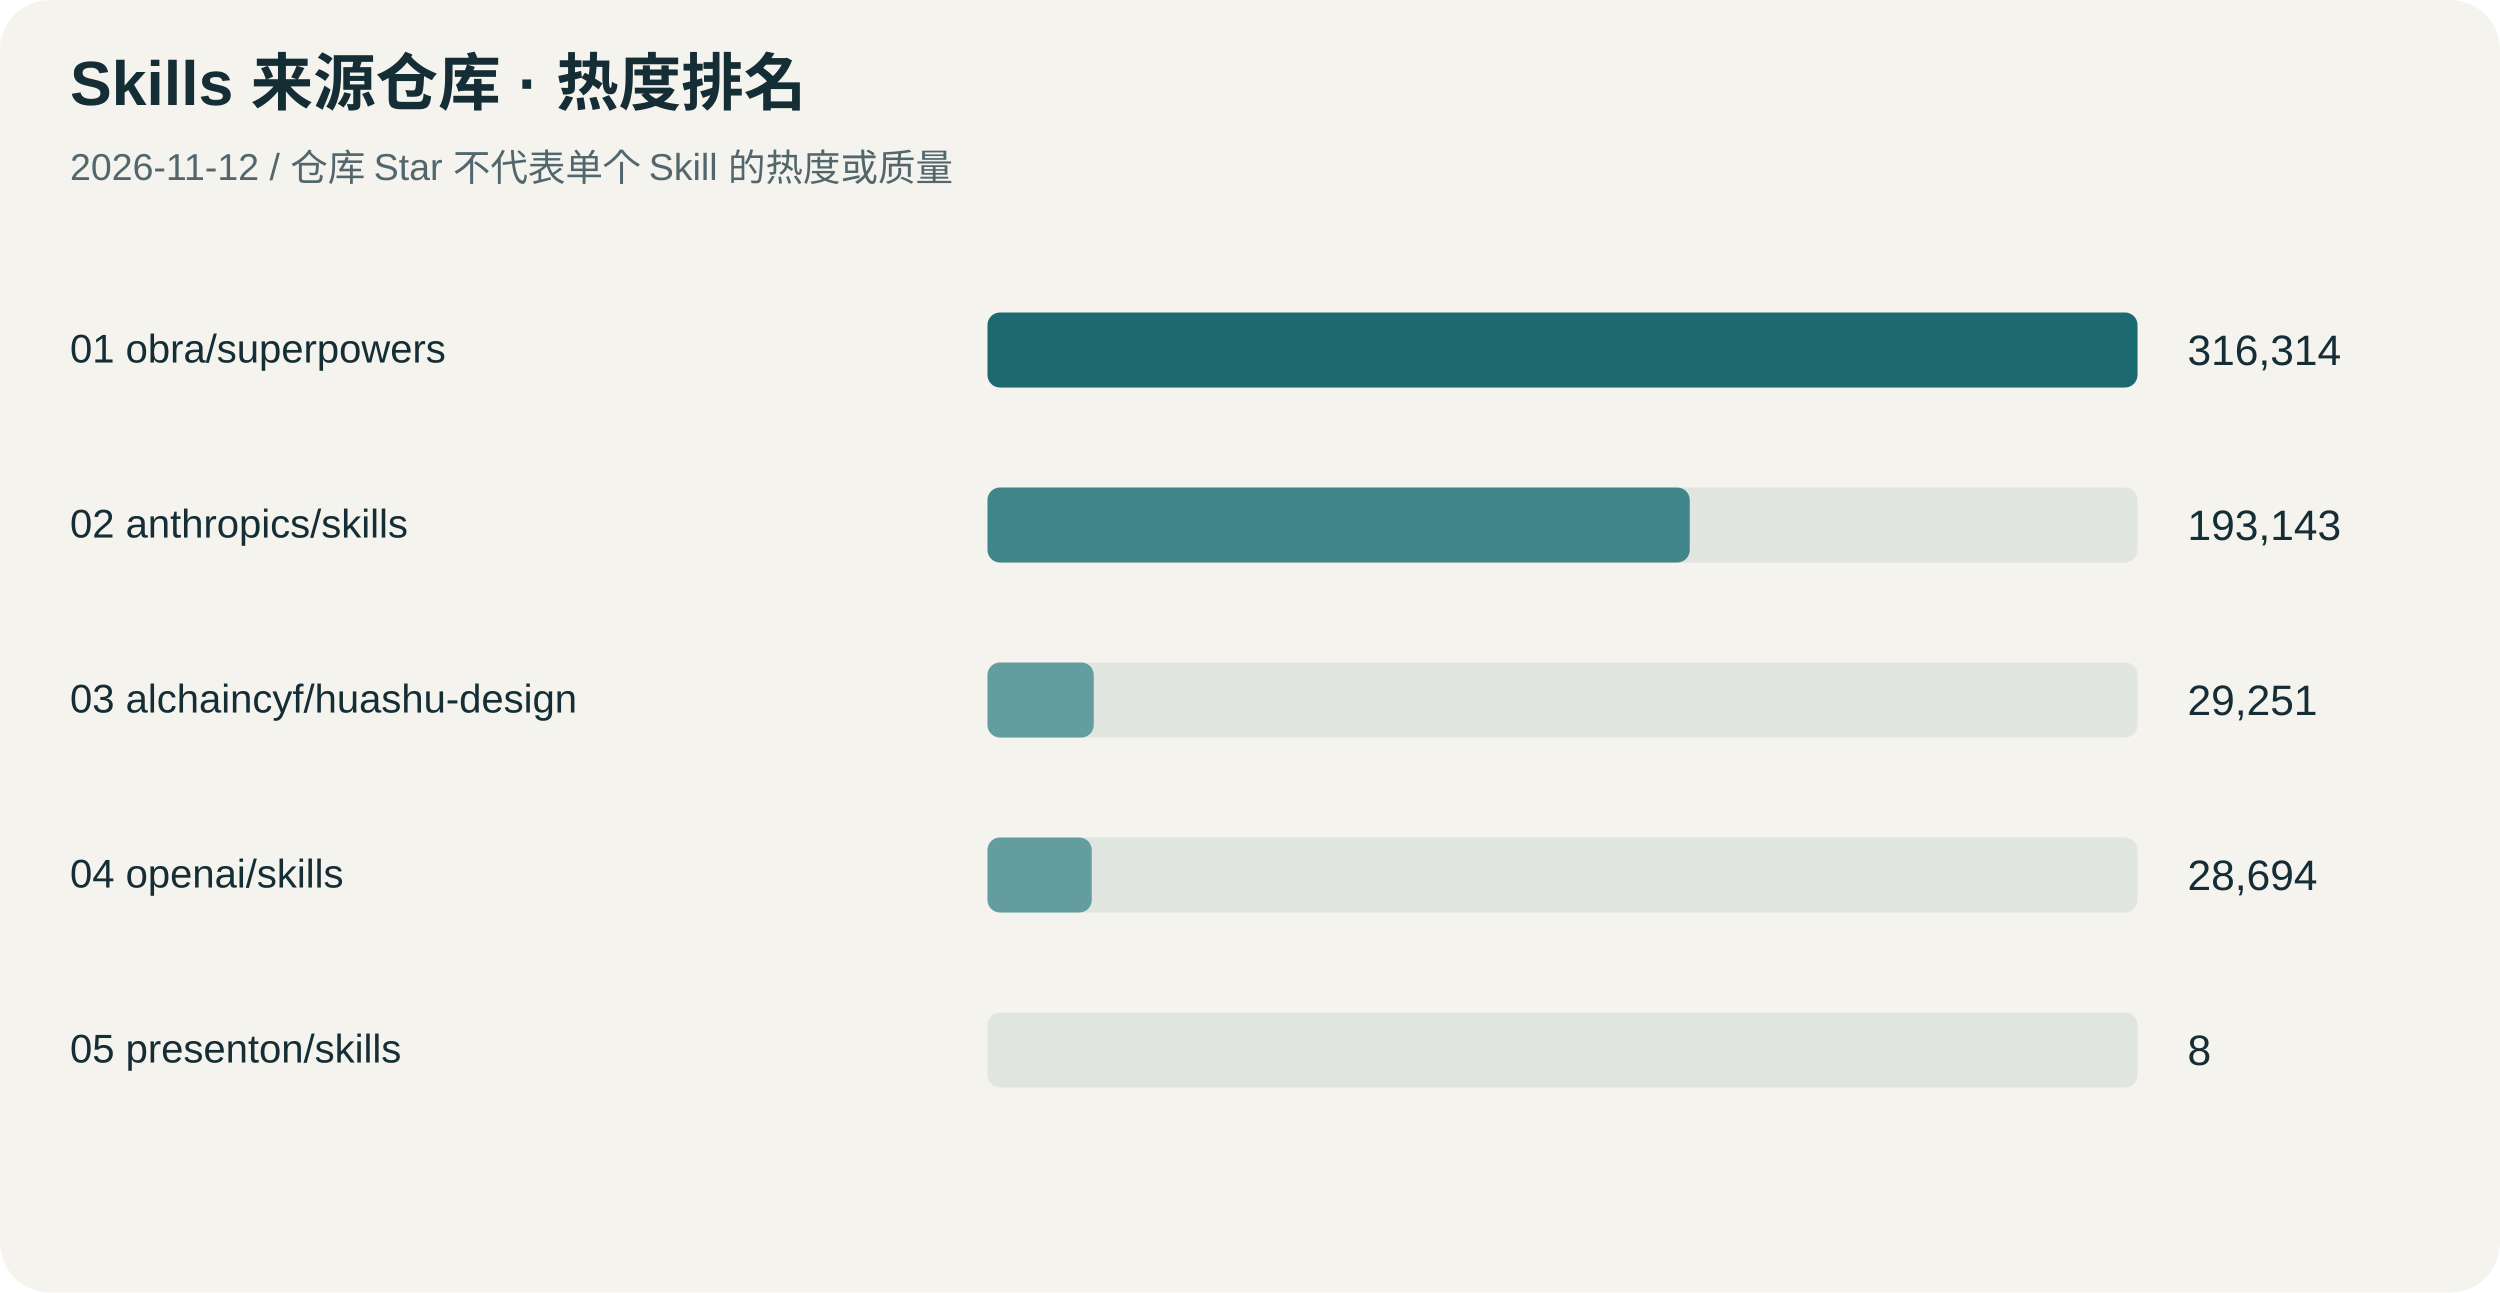
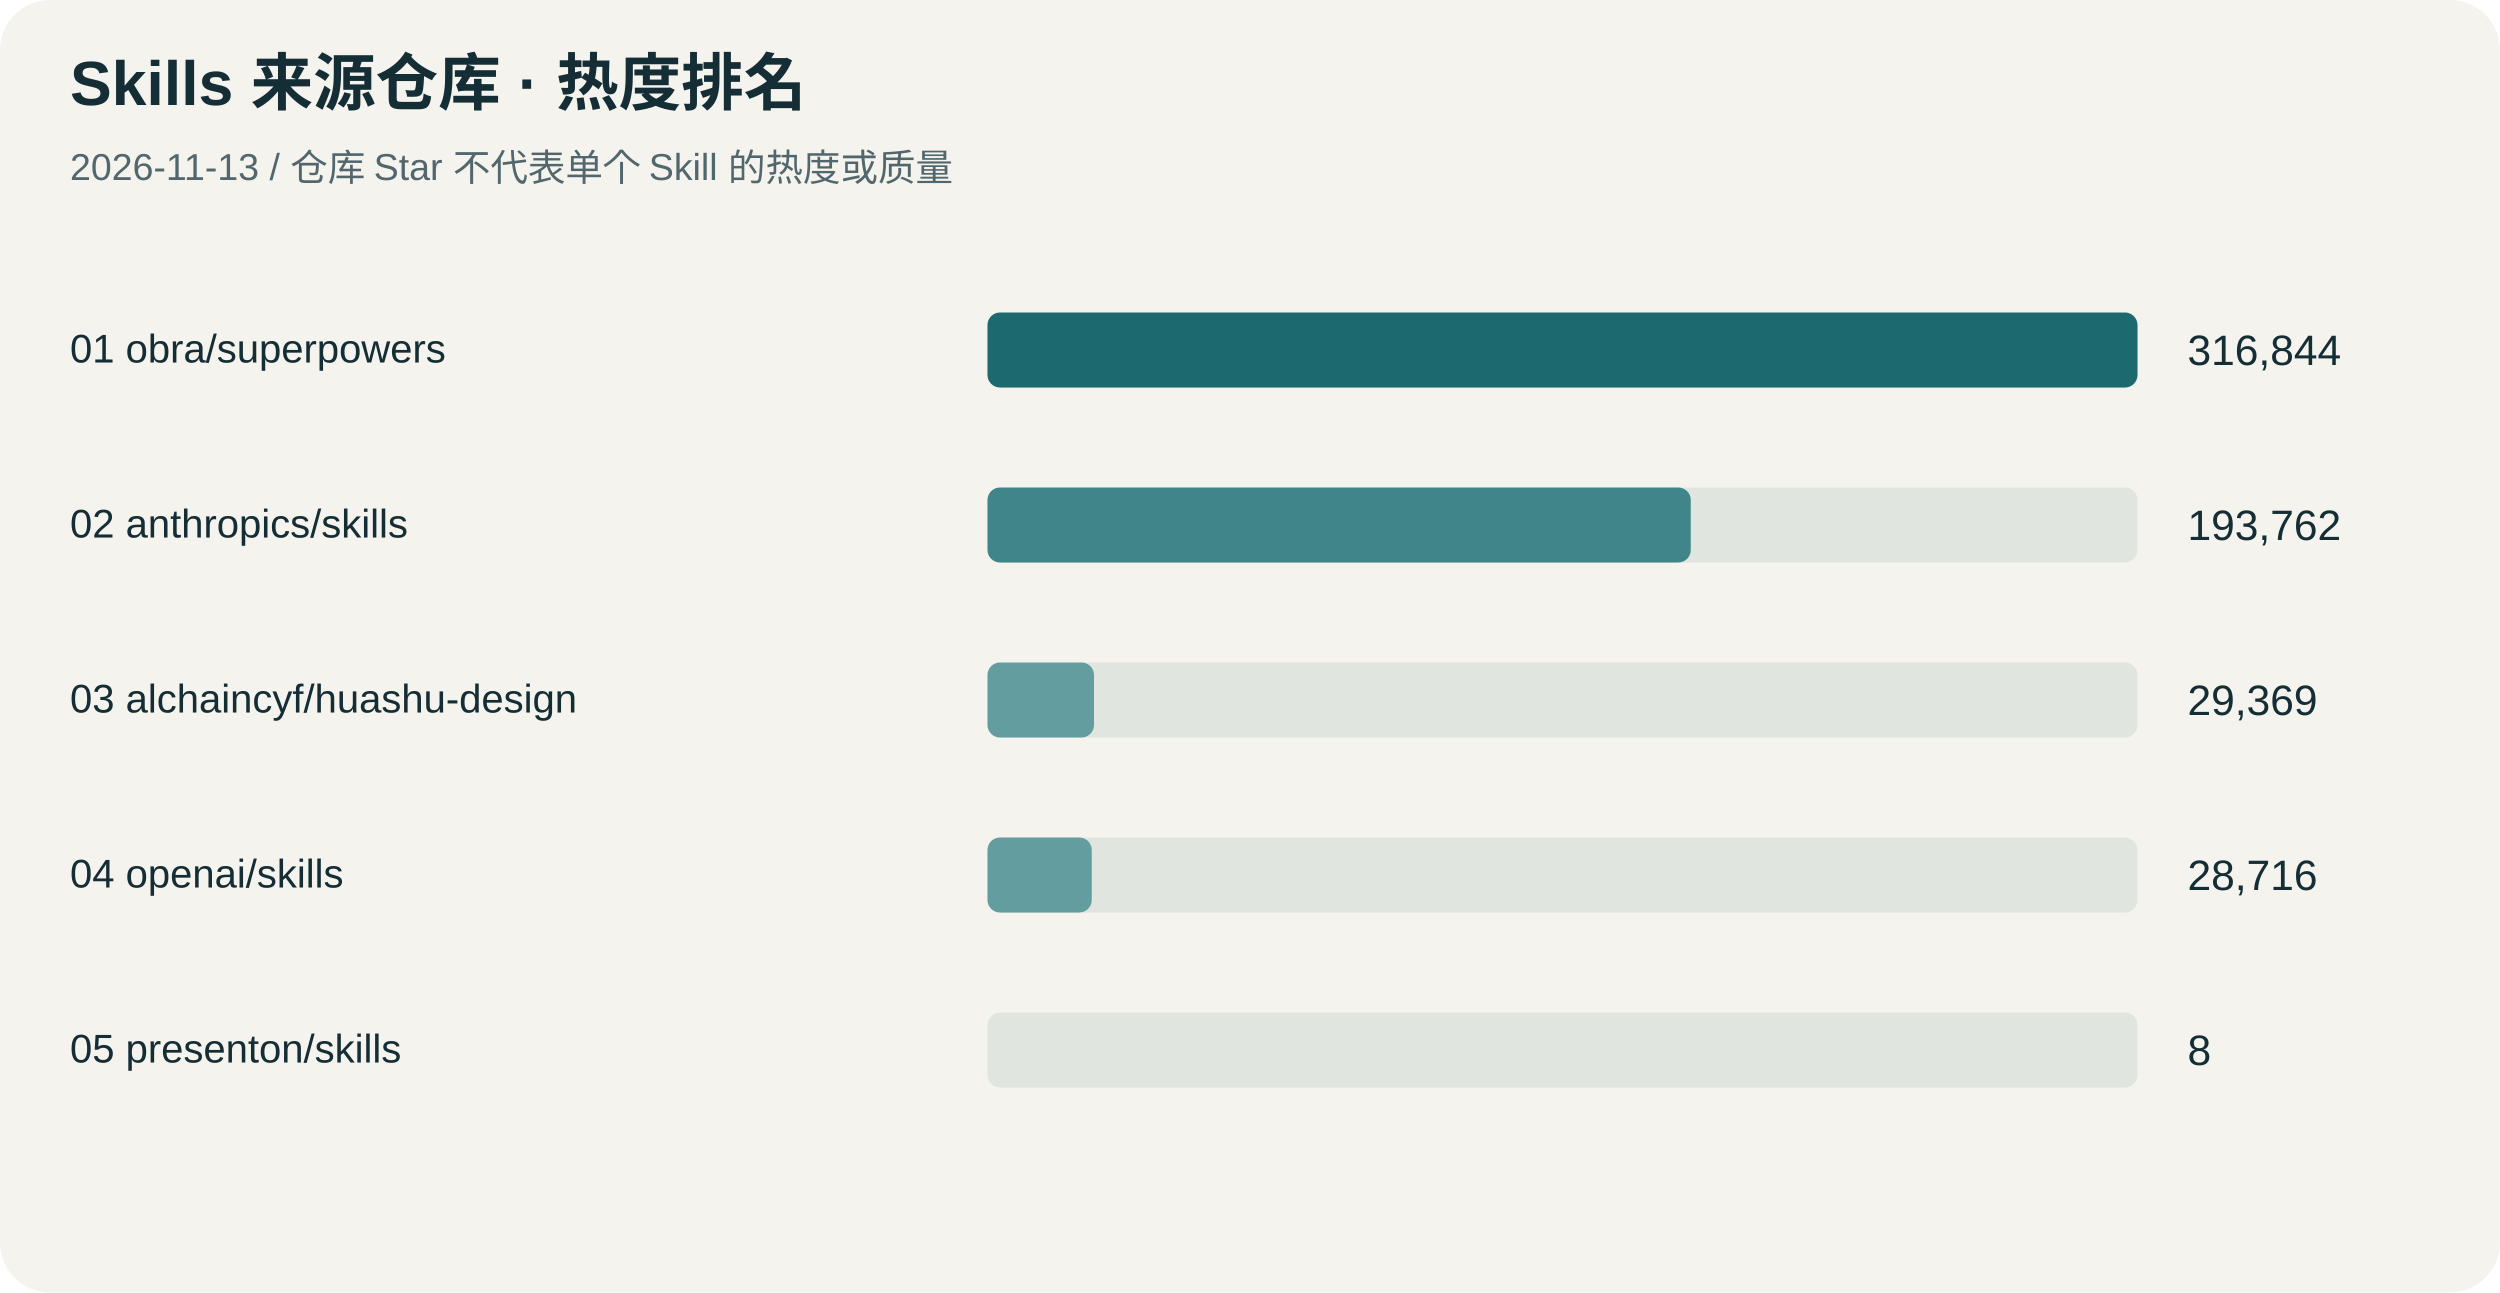
<svg xmlns="http://www.w3.org/2000/svg" viewBox="0 0 1000 517" role="img" aria-labelledby="title desc">
  <rect width="100%" height="100%" rx="20" fill="#f5f3ed" />
  <g font-family="Segoe UI,Microsoft YaHei,Arial,sans-serif" fill="#152d35">
    <text x="28" y="42" font-size="25" font-weight="700">Skills 来源仓库 · 热度排名</text>
-     <text x="28" y="72" font-size="15" fill="#52676d">2026-11-12 / 仓库 Star 不代表单个 Skill 的热度或质量</text>
+     <text x="28" y="72" font-size="15" fill="#52676d">2026-11-13 / 仓库 Star 不代表单个 Skill 的热度或质量</text>
    <text x="28" y="145" font-size="16">01  obra/superpowers</text>
    <rect x="395" y="125" width="460" height="30" rx="5" fill="#e0e5df" />
    <rect x="395" y="125" width="460.0" height="30" rx="5" fill="#1c6970" />
-     <text x="875" y="146" font-size="17">316,314</text>
+     <text x="875" y="146" font-size="17">316,844</text>
    <text x="28" y="215" font-size="16">02  anthropics/skills</text>
    <rect x="395" y="195" width="460" height="30" rx="5" fill="#e0e5df" />
-     <rect x="395" y="195" width="280.9" height="30" rx="5" fill="#40858a" />
-     <text x="875" y="216" font-size="17">193,143</text>
+     <rect x="395" y="195" width="281.3" height="30" rx="5" fill="#40858a" />
+     <text x="875" y="216" font-size="17">193,762</text>
    <text x="28" y="285" font-size="16">03  alchaincyf/huashu-design</text>
    <rect x="395" y="265" width="460" height="30" rx="5" fill="#e0e5df" />
-     <rect x="395" y="265" width="42.5" height="30" rx="5" fill="#639da0" />
-     <text x="875" y="286" font-size="17">29,251</text>
+     <rect x="395" y="265" width="42.6" height="30" rx="5" fill="#639da0" />
+     <text x="875" y="286" font-size="17">29,369</text>
    <text x="28" y="355" font-size="16">04  openai/skills</text>
    <rect x="395" y="335" width="460" height="30" rx="5" fill="#e0e5df" />
    <rect x="395" y="335" width="41.7" height="30" rx="5" fill="#639da0" />
-     <text x="875" y="356" font-size="17">28,694</text>
+     <text x="875" y="356" font-size="17">28,716</text>
    <text x="28" y="425" font-size="16">05  presenton/skills</text>
    <rect x="395" y="405" width="460" height="30" rx="5" fill="#e0e5df" />
    <rect x="395" y="405" width="0.0" height="30" rx="5" fill="#639da0" />
    <text x="875" y="426" font-size="17">8</text>
  </g>
</svg>
